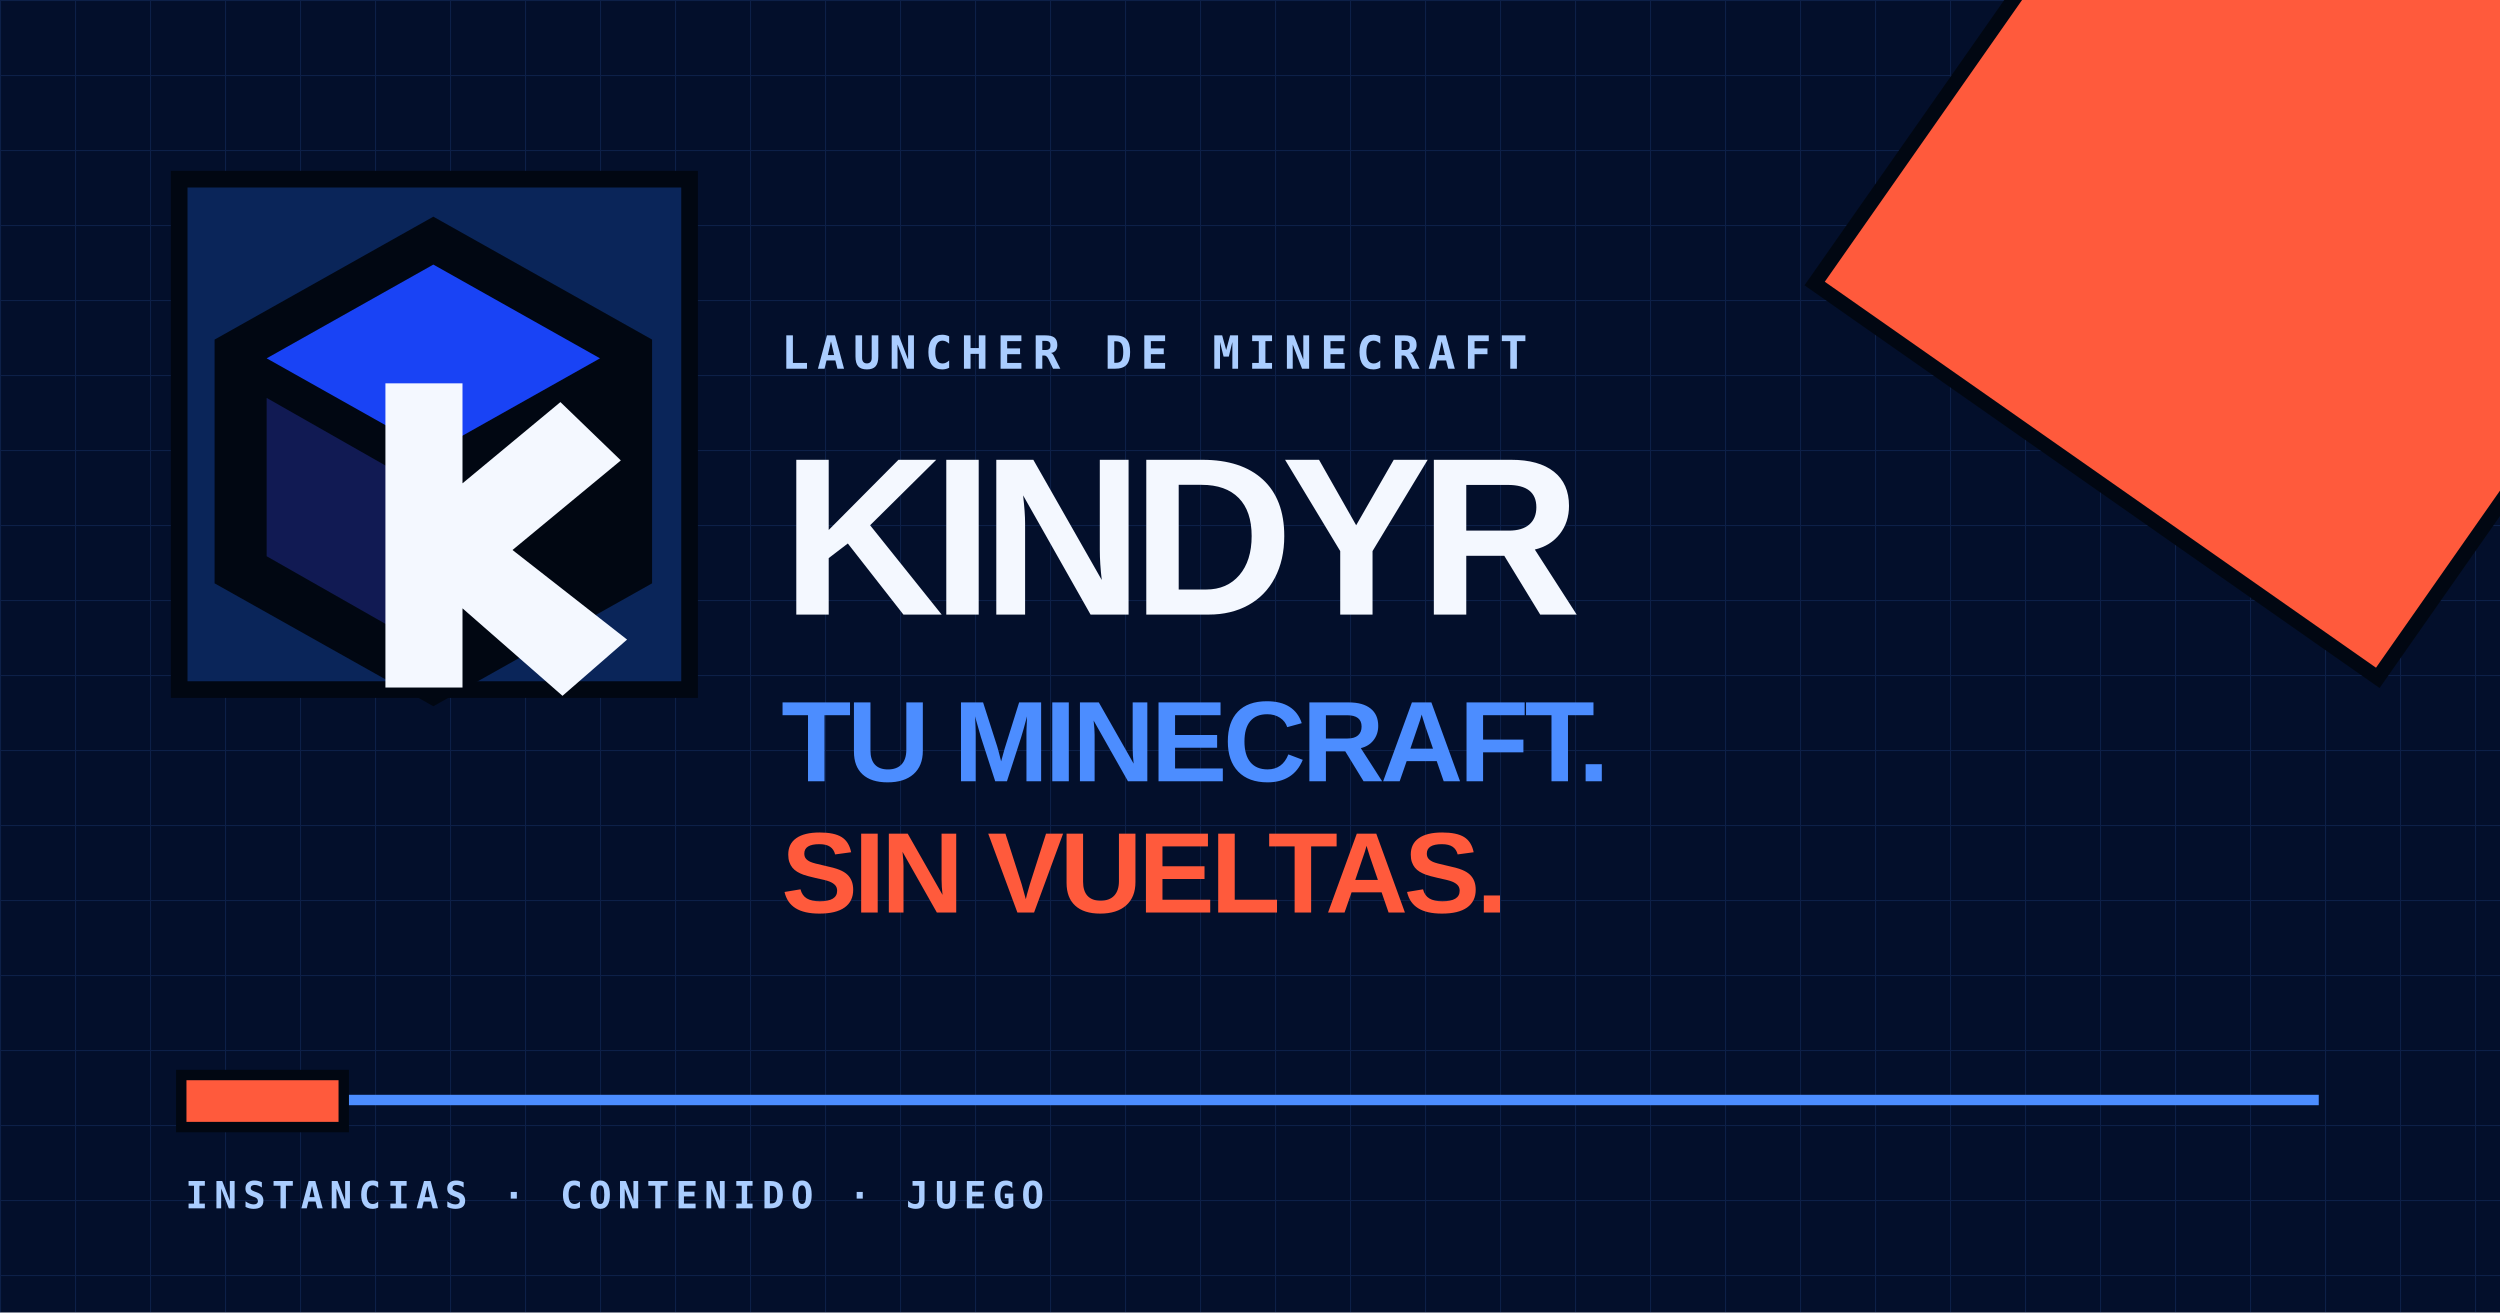
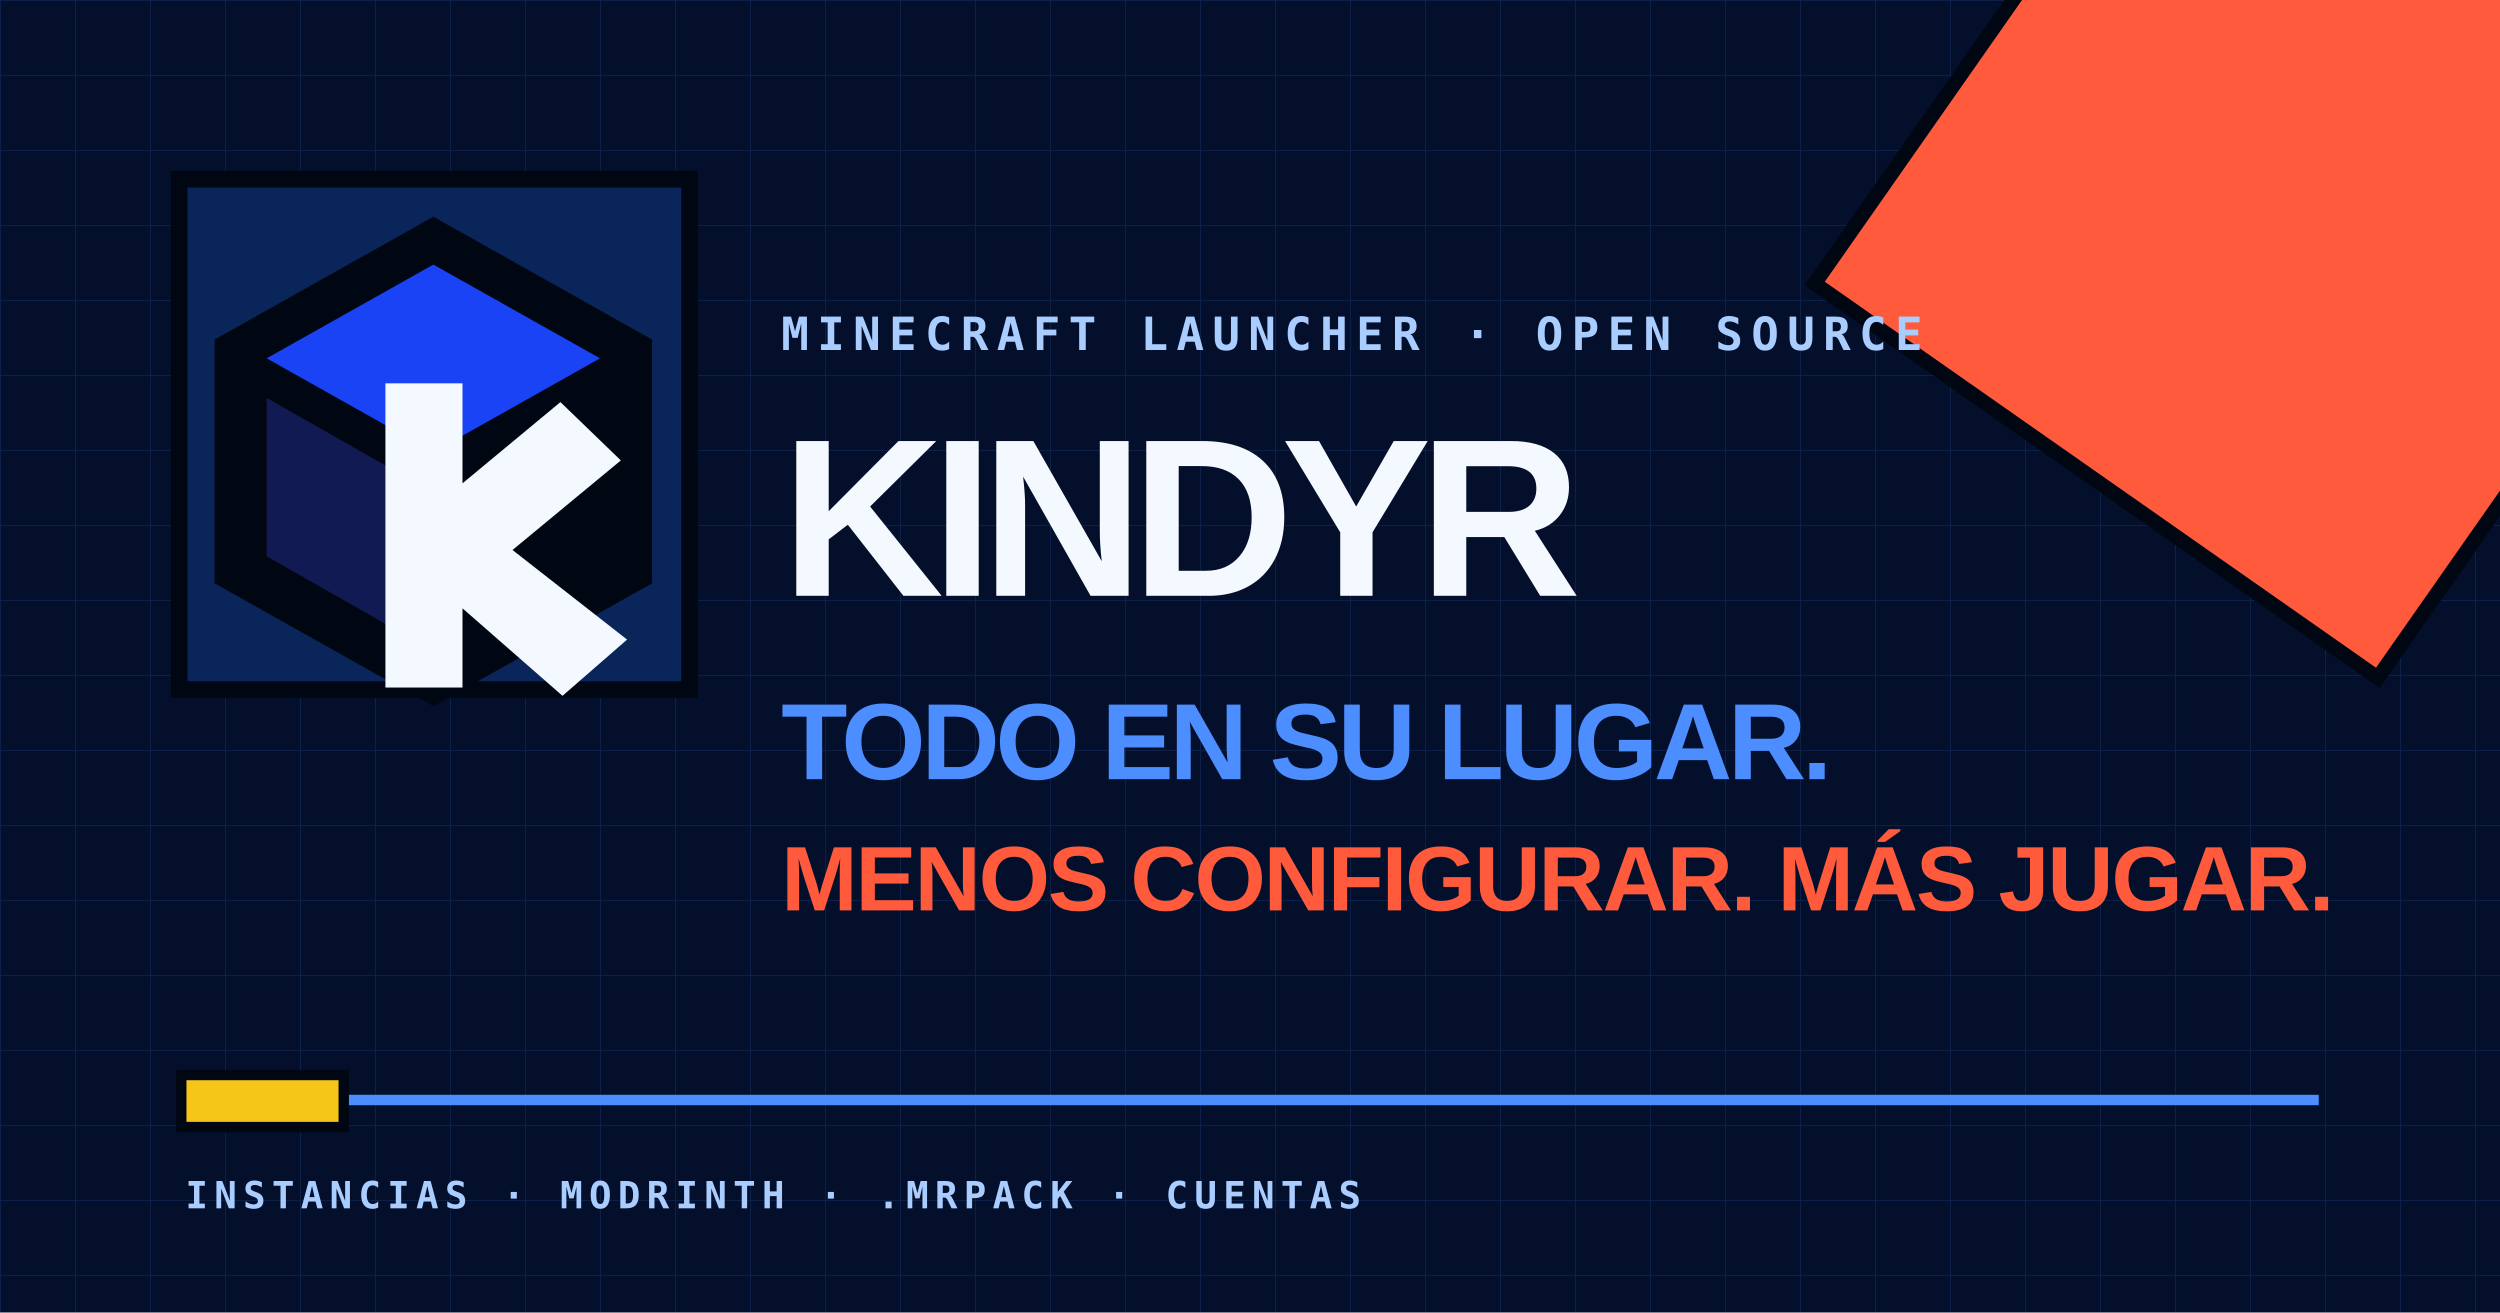
<svg xmlns="http://www.w3.org/2000/svg" viewBox="0 0 1200 630">
  <defs>
    <pattern id="grid" width="36" height="36" patternUnits="userSpaceOnUse">
      <path d="M36 0H0v36" fill="none" stroke="#4c8dff" stroke-opacity=".14" />
    </pattern>
  </defs>
  <rect width="1200" height="630" fill="#030f2b" />
  <rect width="1200" height="630" fill="url(#grid)" />
  <path fill="#ff5a3c" stroke="#010712" stroke-width="7" d="M936-70h330v330H936z" transform="rotate(35 1100 95)" />
  <path fill="#0a2559" stroke="#010712" stroke-width="8" d="M86 86h245v245H86z" />
  <path fill="#010712" d="m208 104 105 59v117l-105 59-105-59V163Z" />
  <path fill="#1943f5" d="m208 127 80 45-80 45-80-45Z" />
  <path fill="#111a53" d="M128 191v76l65 37v-76Z" />
  <path fill="#f4f8ff" d="M185 184h37v48l47-39 29 28-52 43 55 43-31 27-48-42v38h-37Z" />
-   <text x="375" y="177" fill="#aacdff" font-family="monospace" font-size="22" font-weight="700" letter-spacing="4">LAUNCHER DE MINECRAFT</text>
-   <text x="375" y="295" fill="#f4f8ff" font-family="Arial, sans-serif" font-size="108" font-weight="800" letter-spacing="-6">KINDYR</text>
-   <text x="375" y="375" fill="#4c8dff" font-family="Arial, sans-serif" font-size="55" font-weight="800" letter-spacing="-2">TU MINECRAFT.</text>
-   <text x="375" y="438" fill="#ff5a3c" font-family="Arial, sans-serif" font-size="55" font-weight="800" letter-spacing="-2">SIN VUELTAS.</text>
+   <text x="375" y="168" fill="#aacdff" font-family="monospace" font-size="22" font-weight="700" letter-spacing="4">MINECRAFT LAUNCHER · OPEN SOURCE</text>
+   <text x="375" y="286" fill="#f4f8ff" font-family="Arial, sans-serif" font-size="108" font-weight="800" letter-spacing="-6">KINDYR</text>
+   <text x="375" y="374" fill="#4c8dff" font-family="Arial, sans-serif" font-size="52" font-weight="800" letter-spacing="-2">TODO EN SU LUGAR.</text>
+   <text x="375" y="437" fill="#ff5a3c" font-family="Arial, sans-serif" font-size="44" font-weight="800" letter-spacing="-1">MENOS CONFIGURAR. MÁS JUGAR.</text>
  <path stroke="#4c8dff" stroke-width="5" d="M87 528h1026" />
-   <rect x="87" y="516" width="78" height="25" fill="#ff5a3c" stroke="#010712" stroke-width="5" />
-   <text x="89" y="580" fill="#aacdff" font-family="monospace" font-size="18" font-weight="700" letter-spacing="3">INSTANCIAS · CONTENIDO · JUEGO</text>
+   <rect x="87" y="516" width="78" height="25" fill="#f5c518" stroke="#010712" stroke-width="5" />
+   <text x="89" y="580" fill="#aacdff" font-family="monospace" font-size="18" font-weight="700" letter-spacing="3">INSTANCIAS · MODRINTH · .MRPACK · CUENTAS</text>
</svg>
